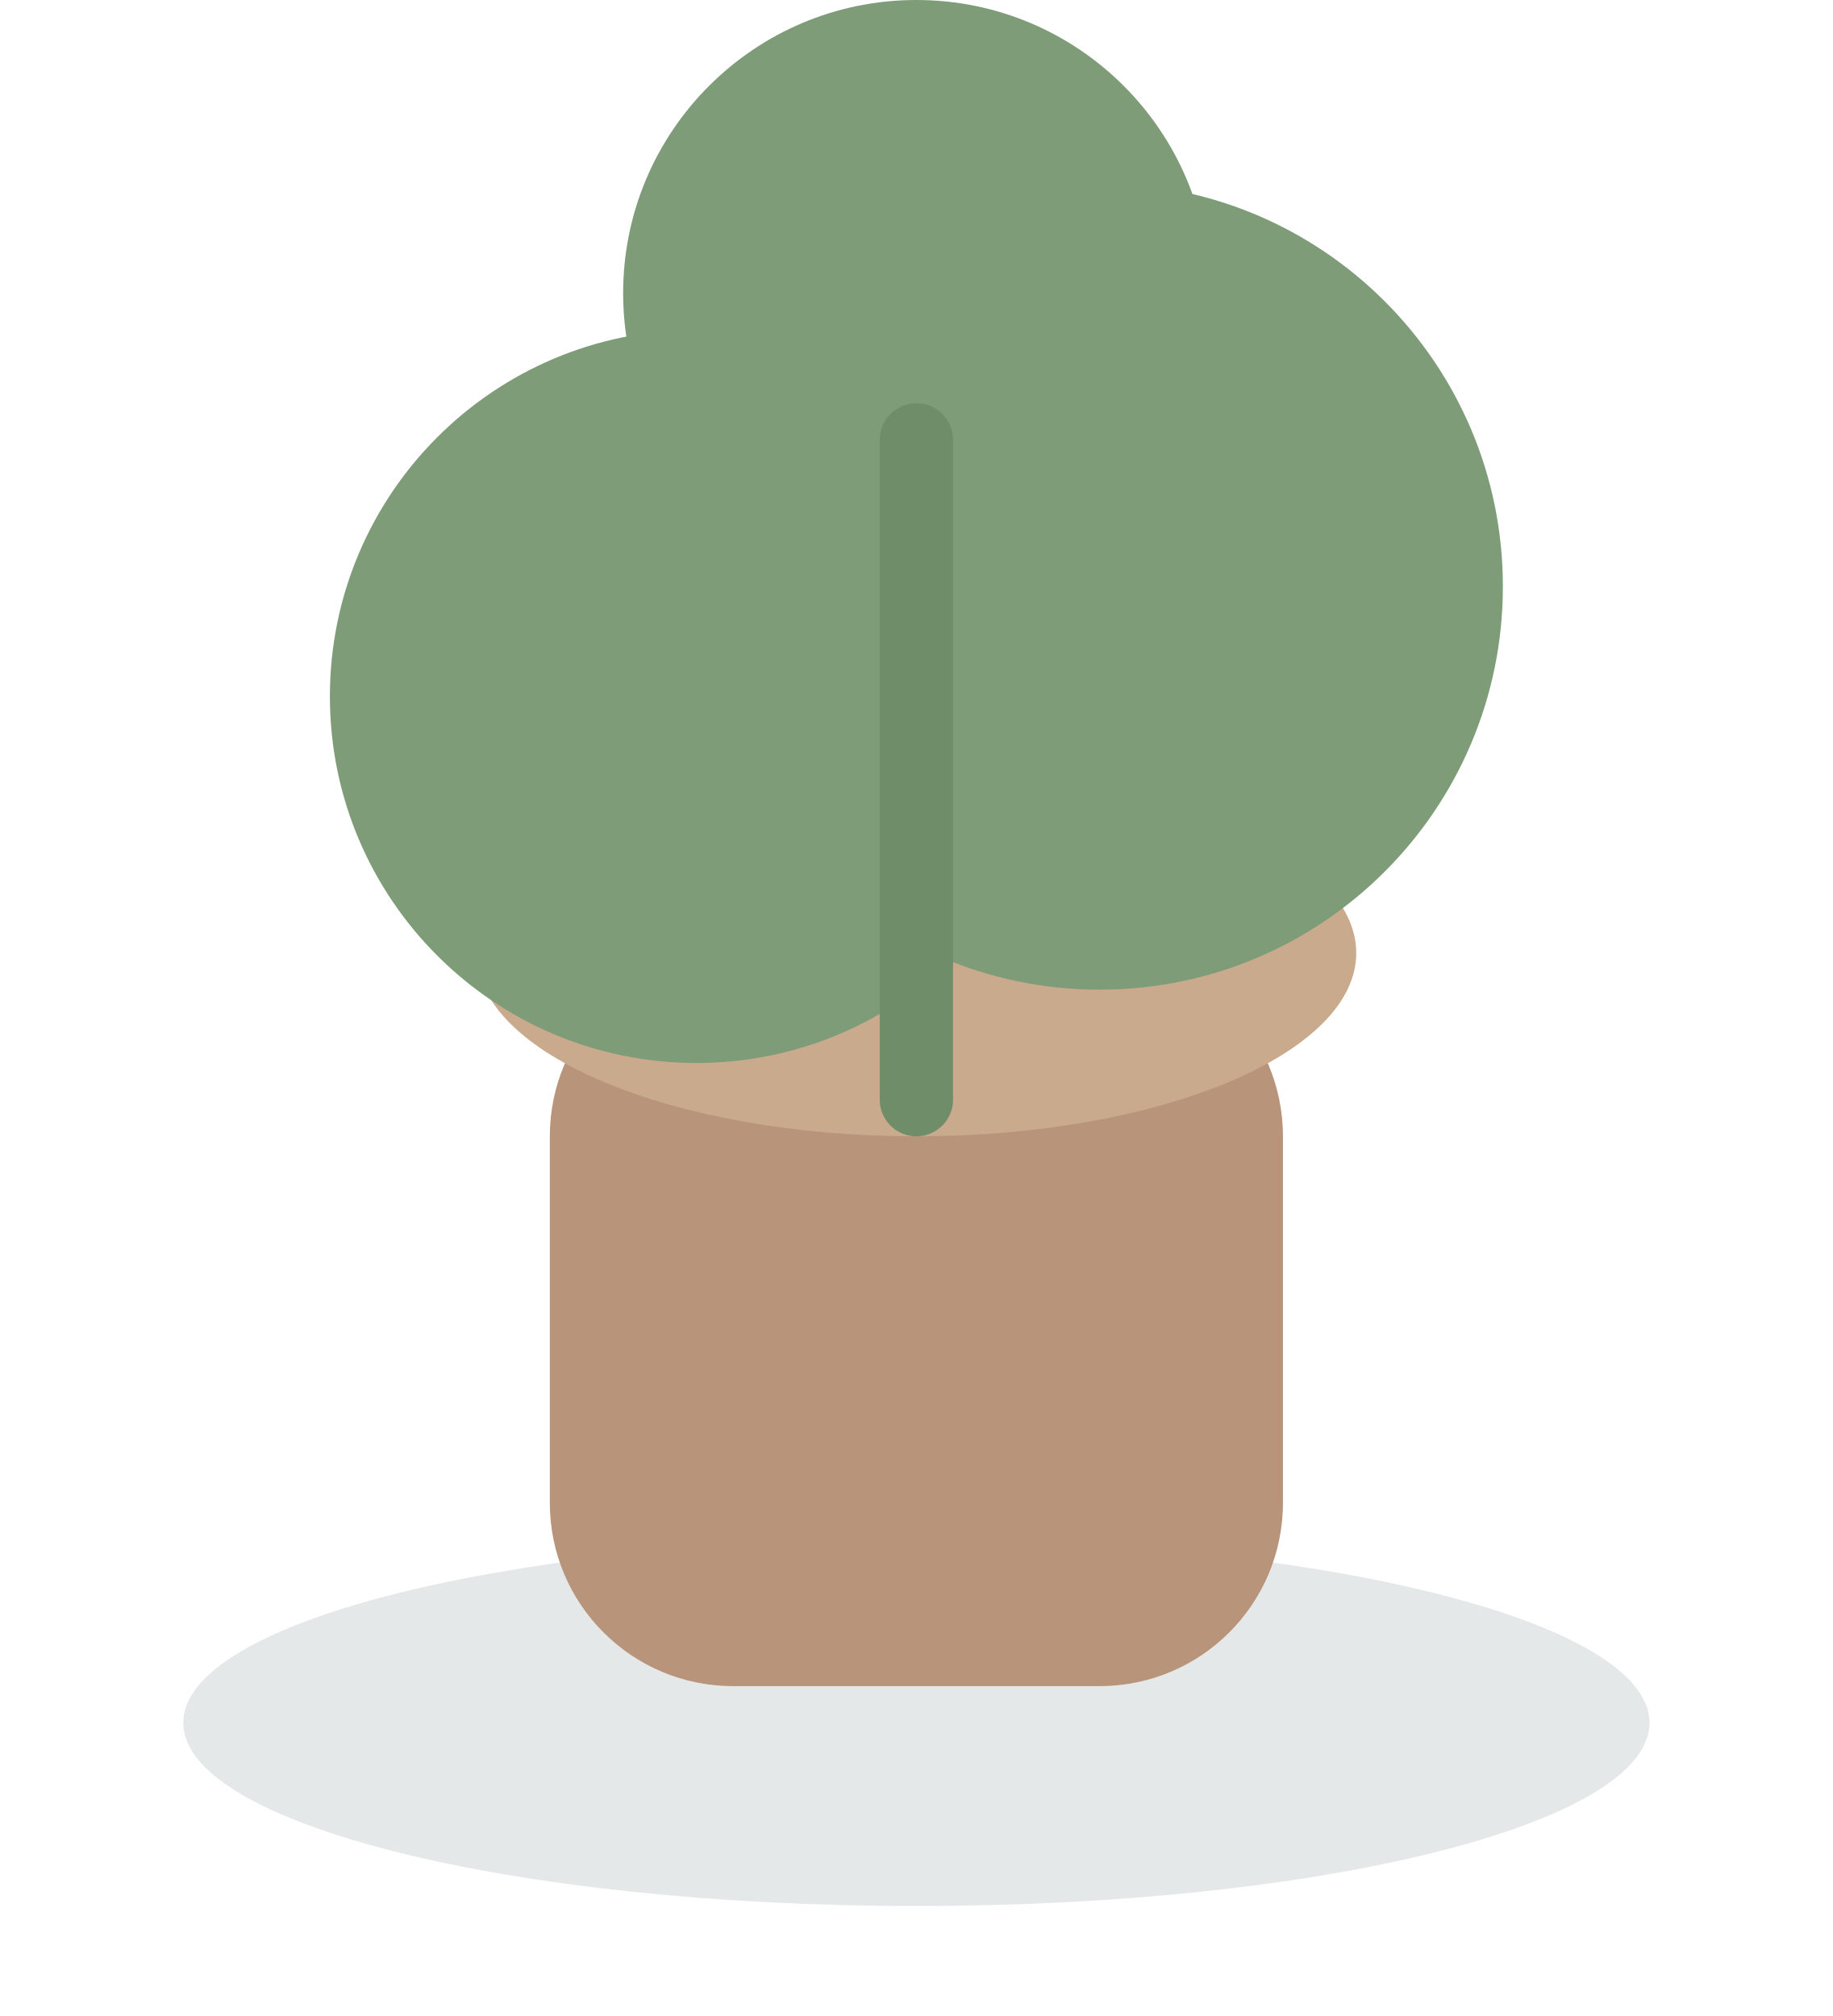
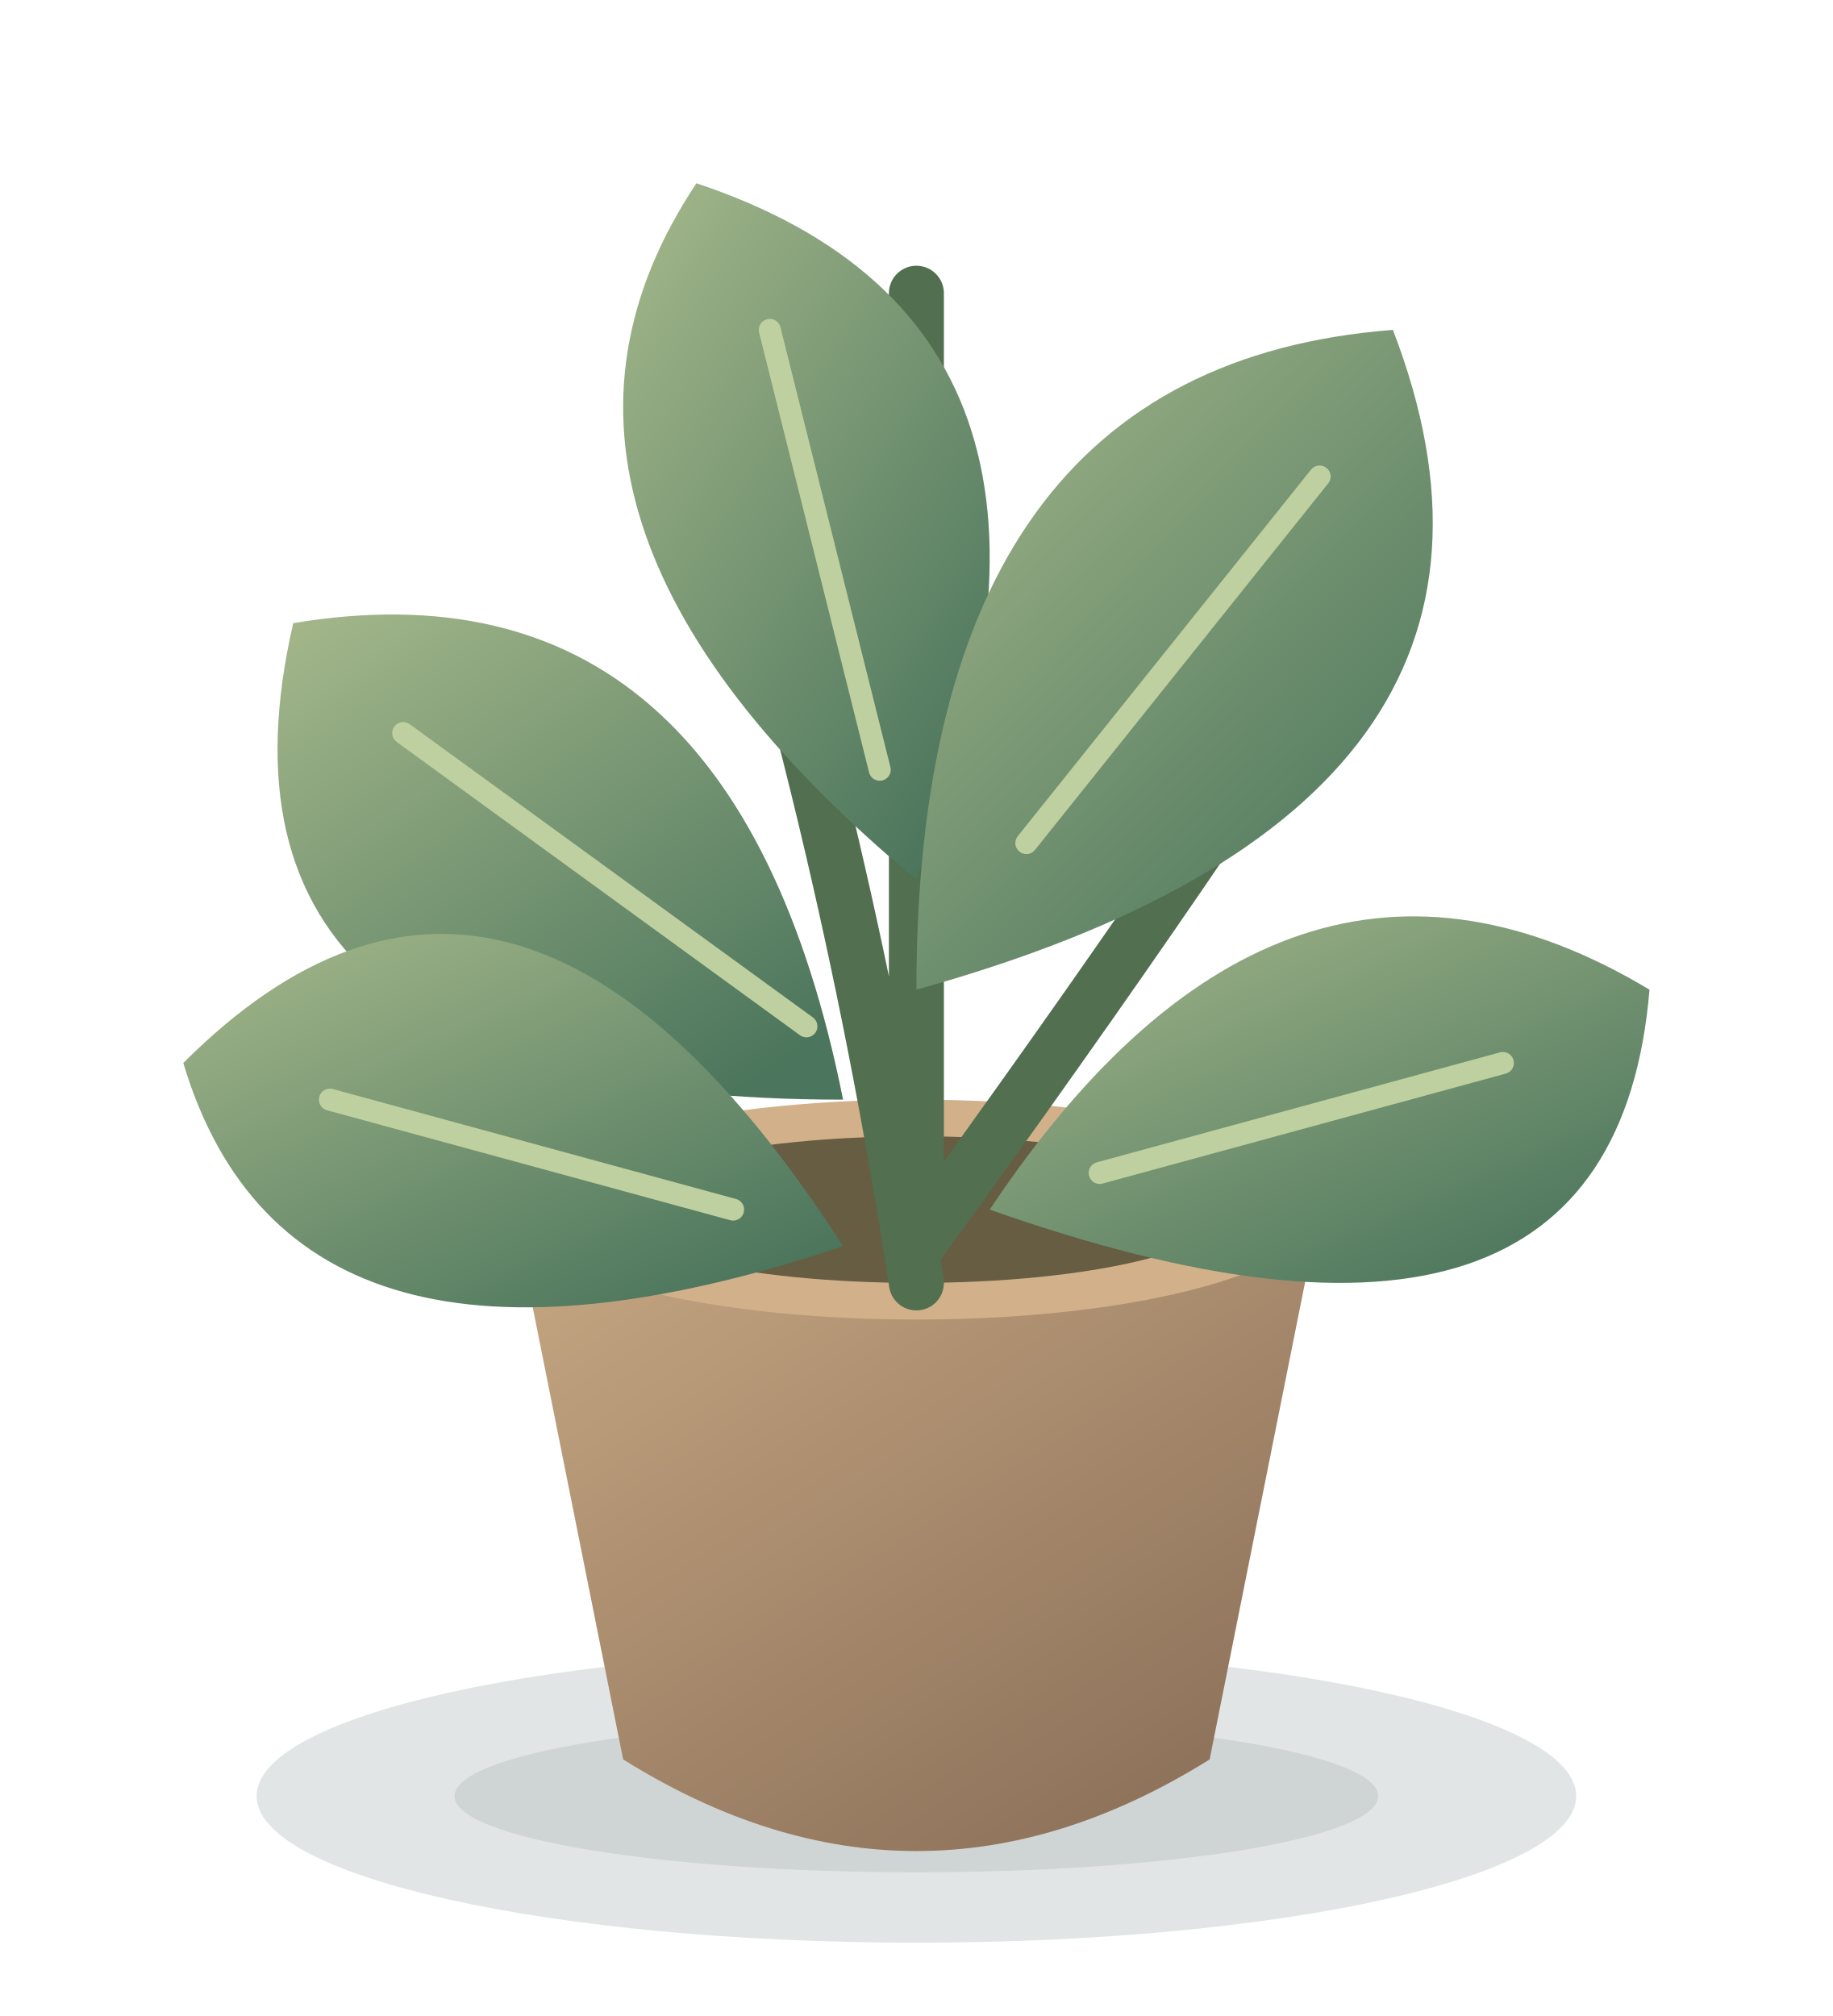
<svg xmlns="http://www.w3.org/2000/svg" width="50" height="55" viewBox="0 0 50 55">
-   <ellipse cx="25" cy="47" rx="20" ry="5" fill="#344B4A" fill-opacity="0.126" />
-   <rect x="15" y="26" width="20" height="20" rx="5" fill="#B8947B" />
-   <ellipse cx="25" cy="26" rx="12" ry="5" fill="#C9AA8D" />
-   <circle cx="19" cy="19" r="10" fill="#7E9C78" />
-   <circle cx="30" cy="16" r="11" fill="#7E9C78" />
-   <circle cx="25" cy="8" r="8" fill="#7E9C78" />
-   <path d="M25 12 L25 30" fill="none" stroke="#6F8D69" stroke-width="2" stroke-linecap="round" />
+   <defs>
+     <linearGradient id="leaf" x1="0" y1="0" x2=".8" y2="1">
+       <stop stop-color="#a5b88b" />
+       <stop offset="1" stop-color="#4b755c" />
+     </linearGradient>
+     <linearGradient id="pot" x1="0" y1="0" x2=".8" y2="1">
+       <stop stop-color="#c8a883" />
+       <stop offset="1" stop-color="#8b7059" />
+     </linearGradient>
+   </defs>
+   <ellipse cx="25" cy="49" rx="18" ry="4" fill="#21383c" opacity=".13" />
+   <ellipse cx="25" cy="49" rx="12.6" ry="2.08" fill="#21383c" opacity=".1" />
+   <path d="M14 33 L36 33 L33 48 Q25 53 17 48Z" fill="url(#pot)" />
+   <ellipse cx="25" cy="33" rx="11" ry="3" fill="#d1b08a" />
+   <ellipse cx="25" cy="33" rx="8.5" ry="2" fill="#665d43" />
+   <path d="M25 35 Q23 22 19 10 M25 34 Q33 23 38 15 M25 34 L25 8" fill="none" stroke="#526f50" stroke-width="1.5" stroke-linecap="round" stroke-linejoin="round" />
+   <path d="M23 30 Q5 30 8 17 Q20 15 23 30" fill="url(#leaf)" />
+   <path d="M22 28 L11 20" fill="none" stroke="#bfd0a0" stroke-width="0.6" stroke-linecap="round" stroke-linejoin="round" />
+   <path d="M25 24 Q13 14 19 5 Q31 9 25 24" fill="url(#leaf)" />
+   <path d="M24 21 L21 9" fill="none" stroke="#bfd0a0" stroke-width="0.6" stroke-linecap="round" stroke-linejoin="round" />
+   <path d="M25 27 Q25 10 38 9 Q43 22 25 27" fill="url(#leaf)" />
+   <path d="M28 23 L36 13" fill="none" stroke="#bfd0a0" stroke-width="0.6" stroke-linecap="round" stroke-linejoin="round" />
+   <path d="M27 33 Q35 21 45 27 Q44 39 27 33" fill="url(#leaf)" />
+   <path d="M30 32 L41 29" fill="none" stroke="#bfd0a0" stroke-width="0.6" stroke-linecap="round" stroke-linejoin="round" />
+   <path d="M23 34 Q8 39 5 29 Q14 20 23 34" fill="url(#leaf)" />
+   <path d="M20 33 L9 30" fill="none" stroke="#bfd0a0" stroke-width="0.6" stroke-linecap="round" stroke-linejoin="round" />
</svg>
